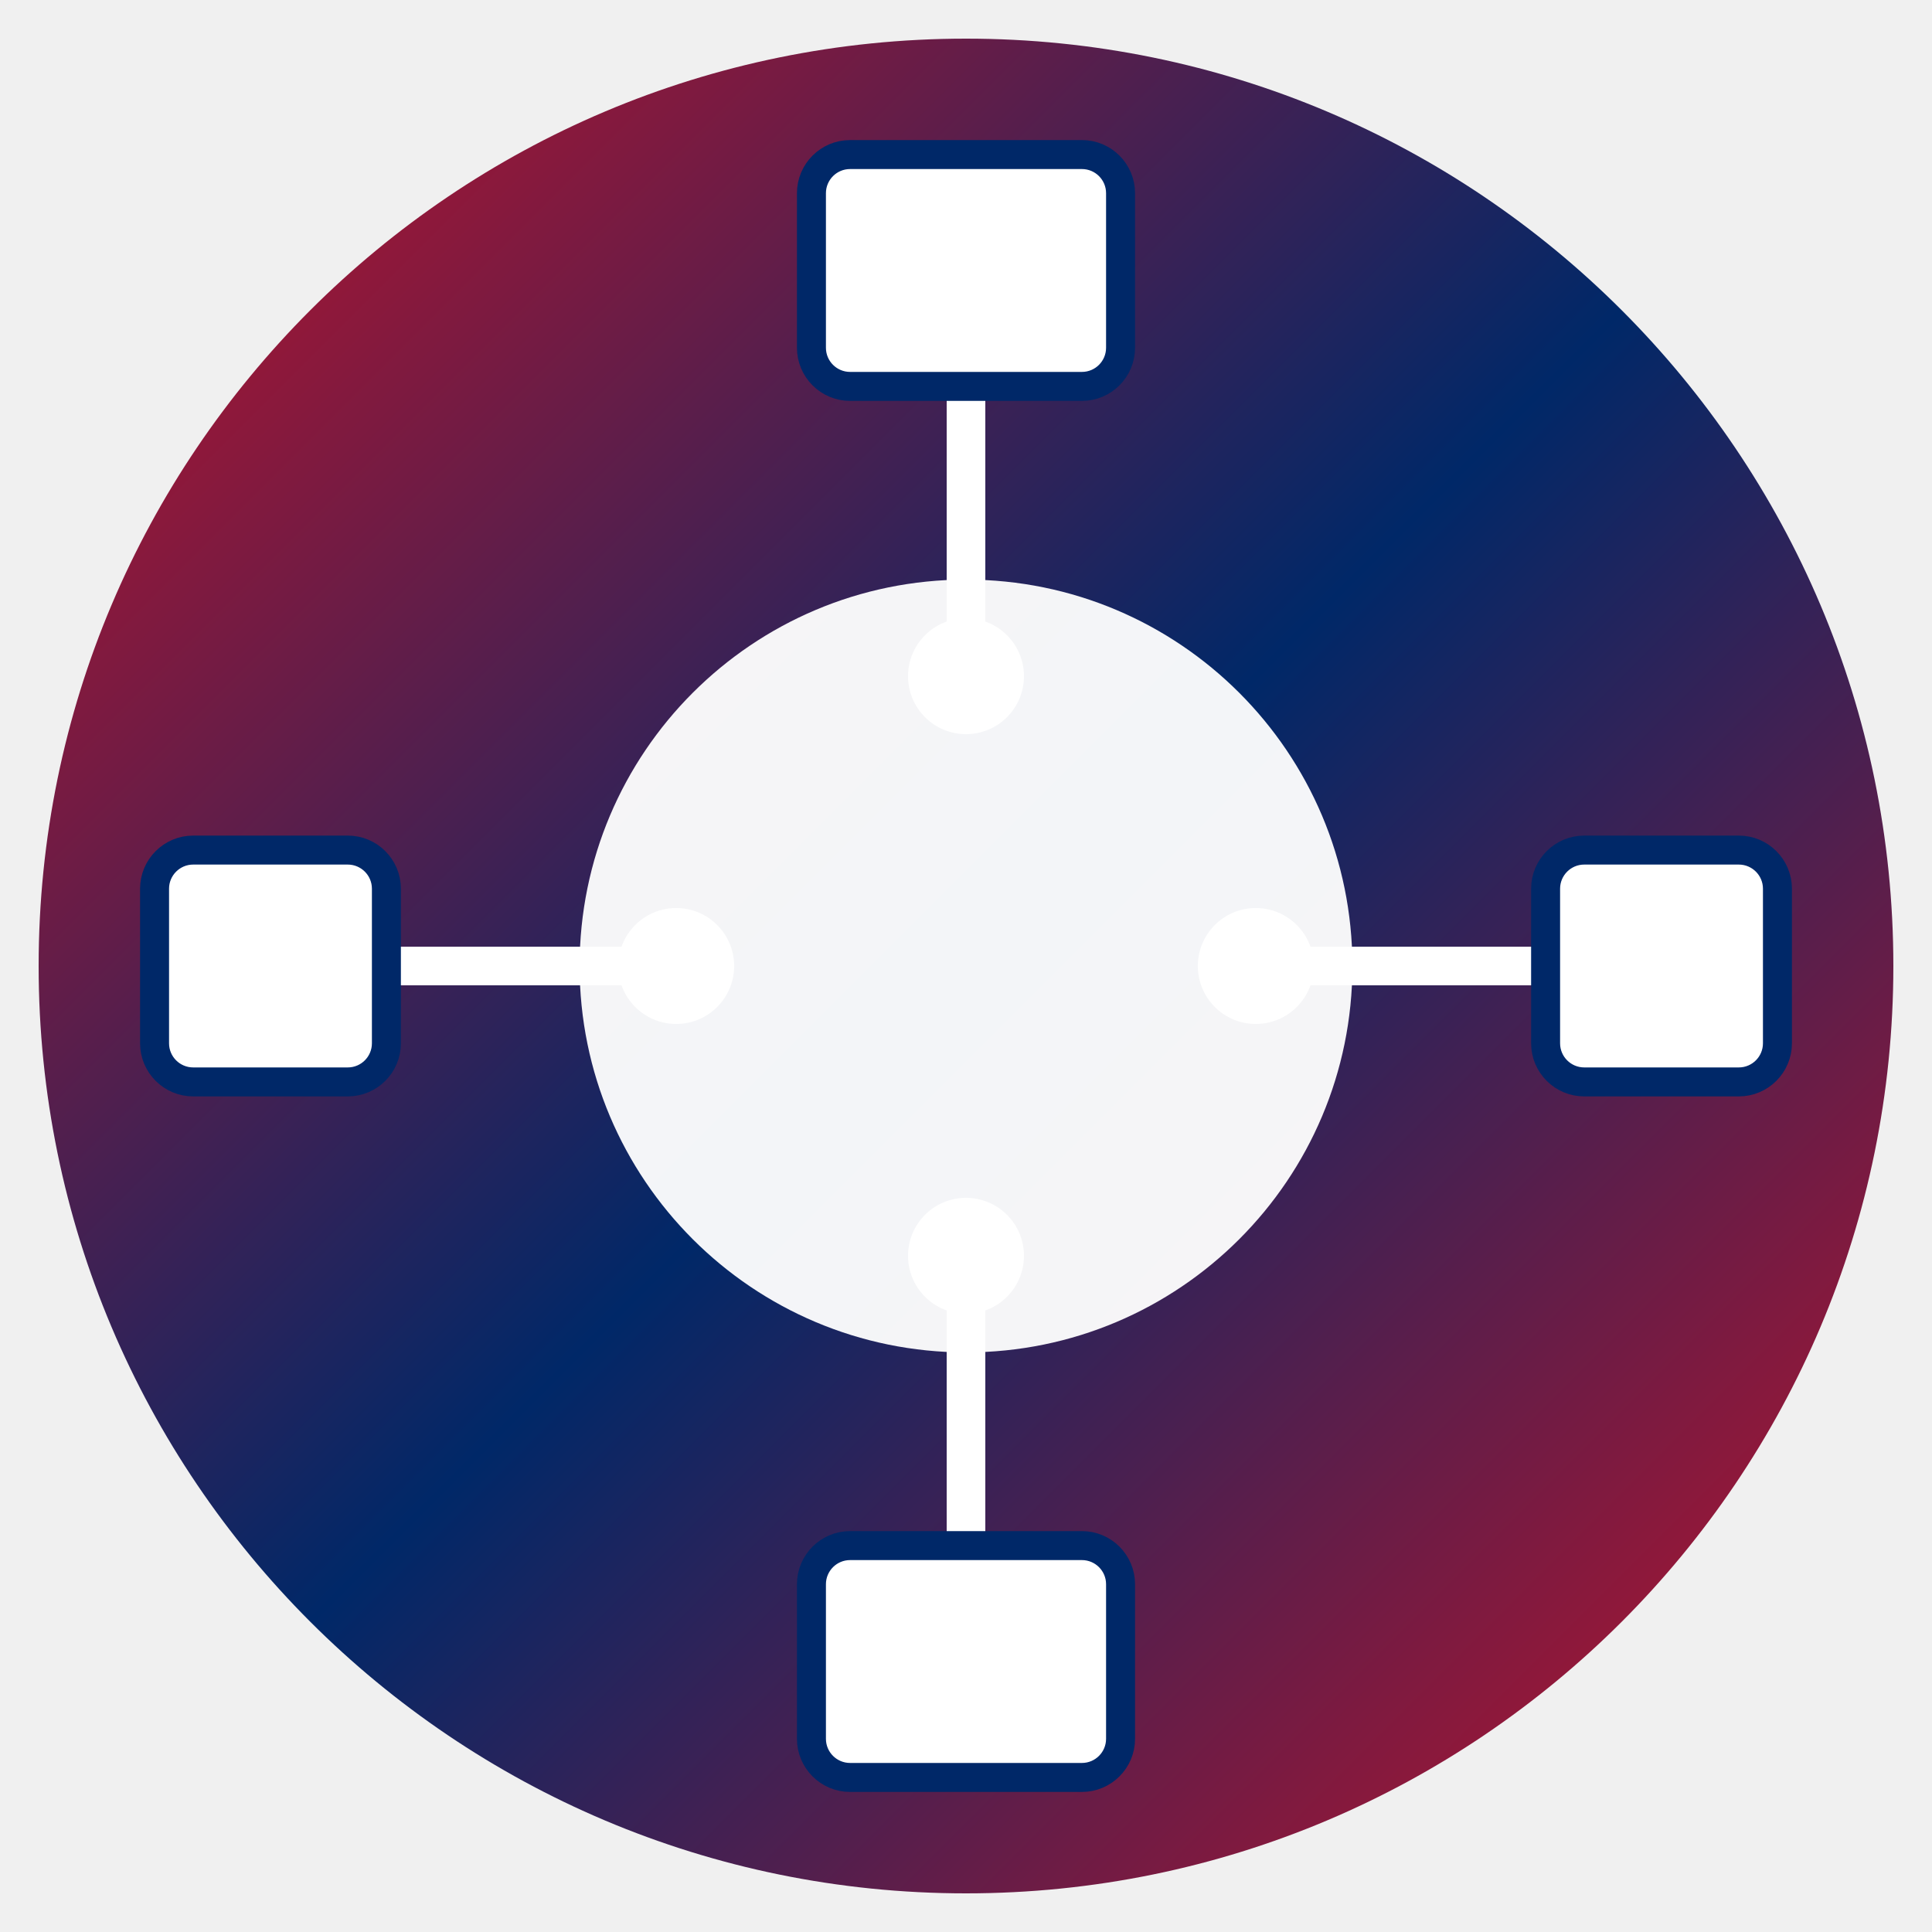
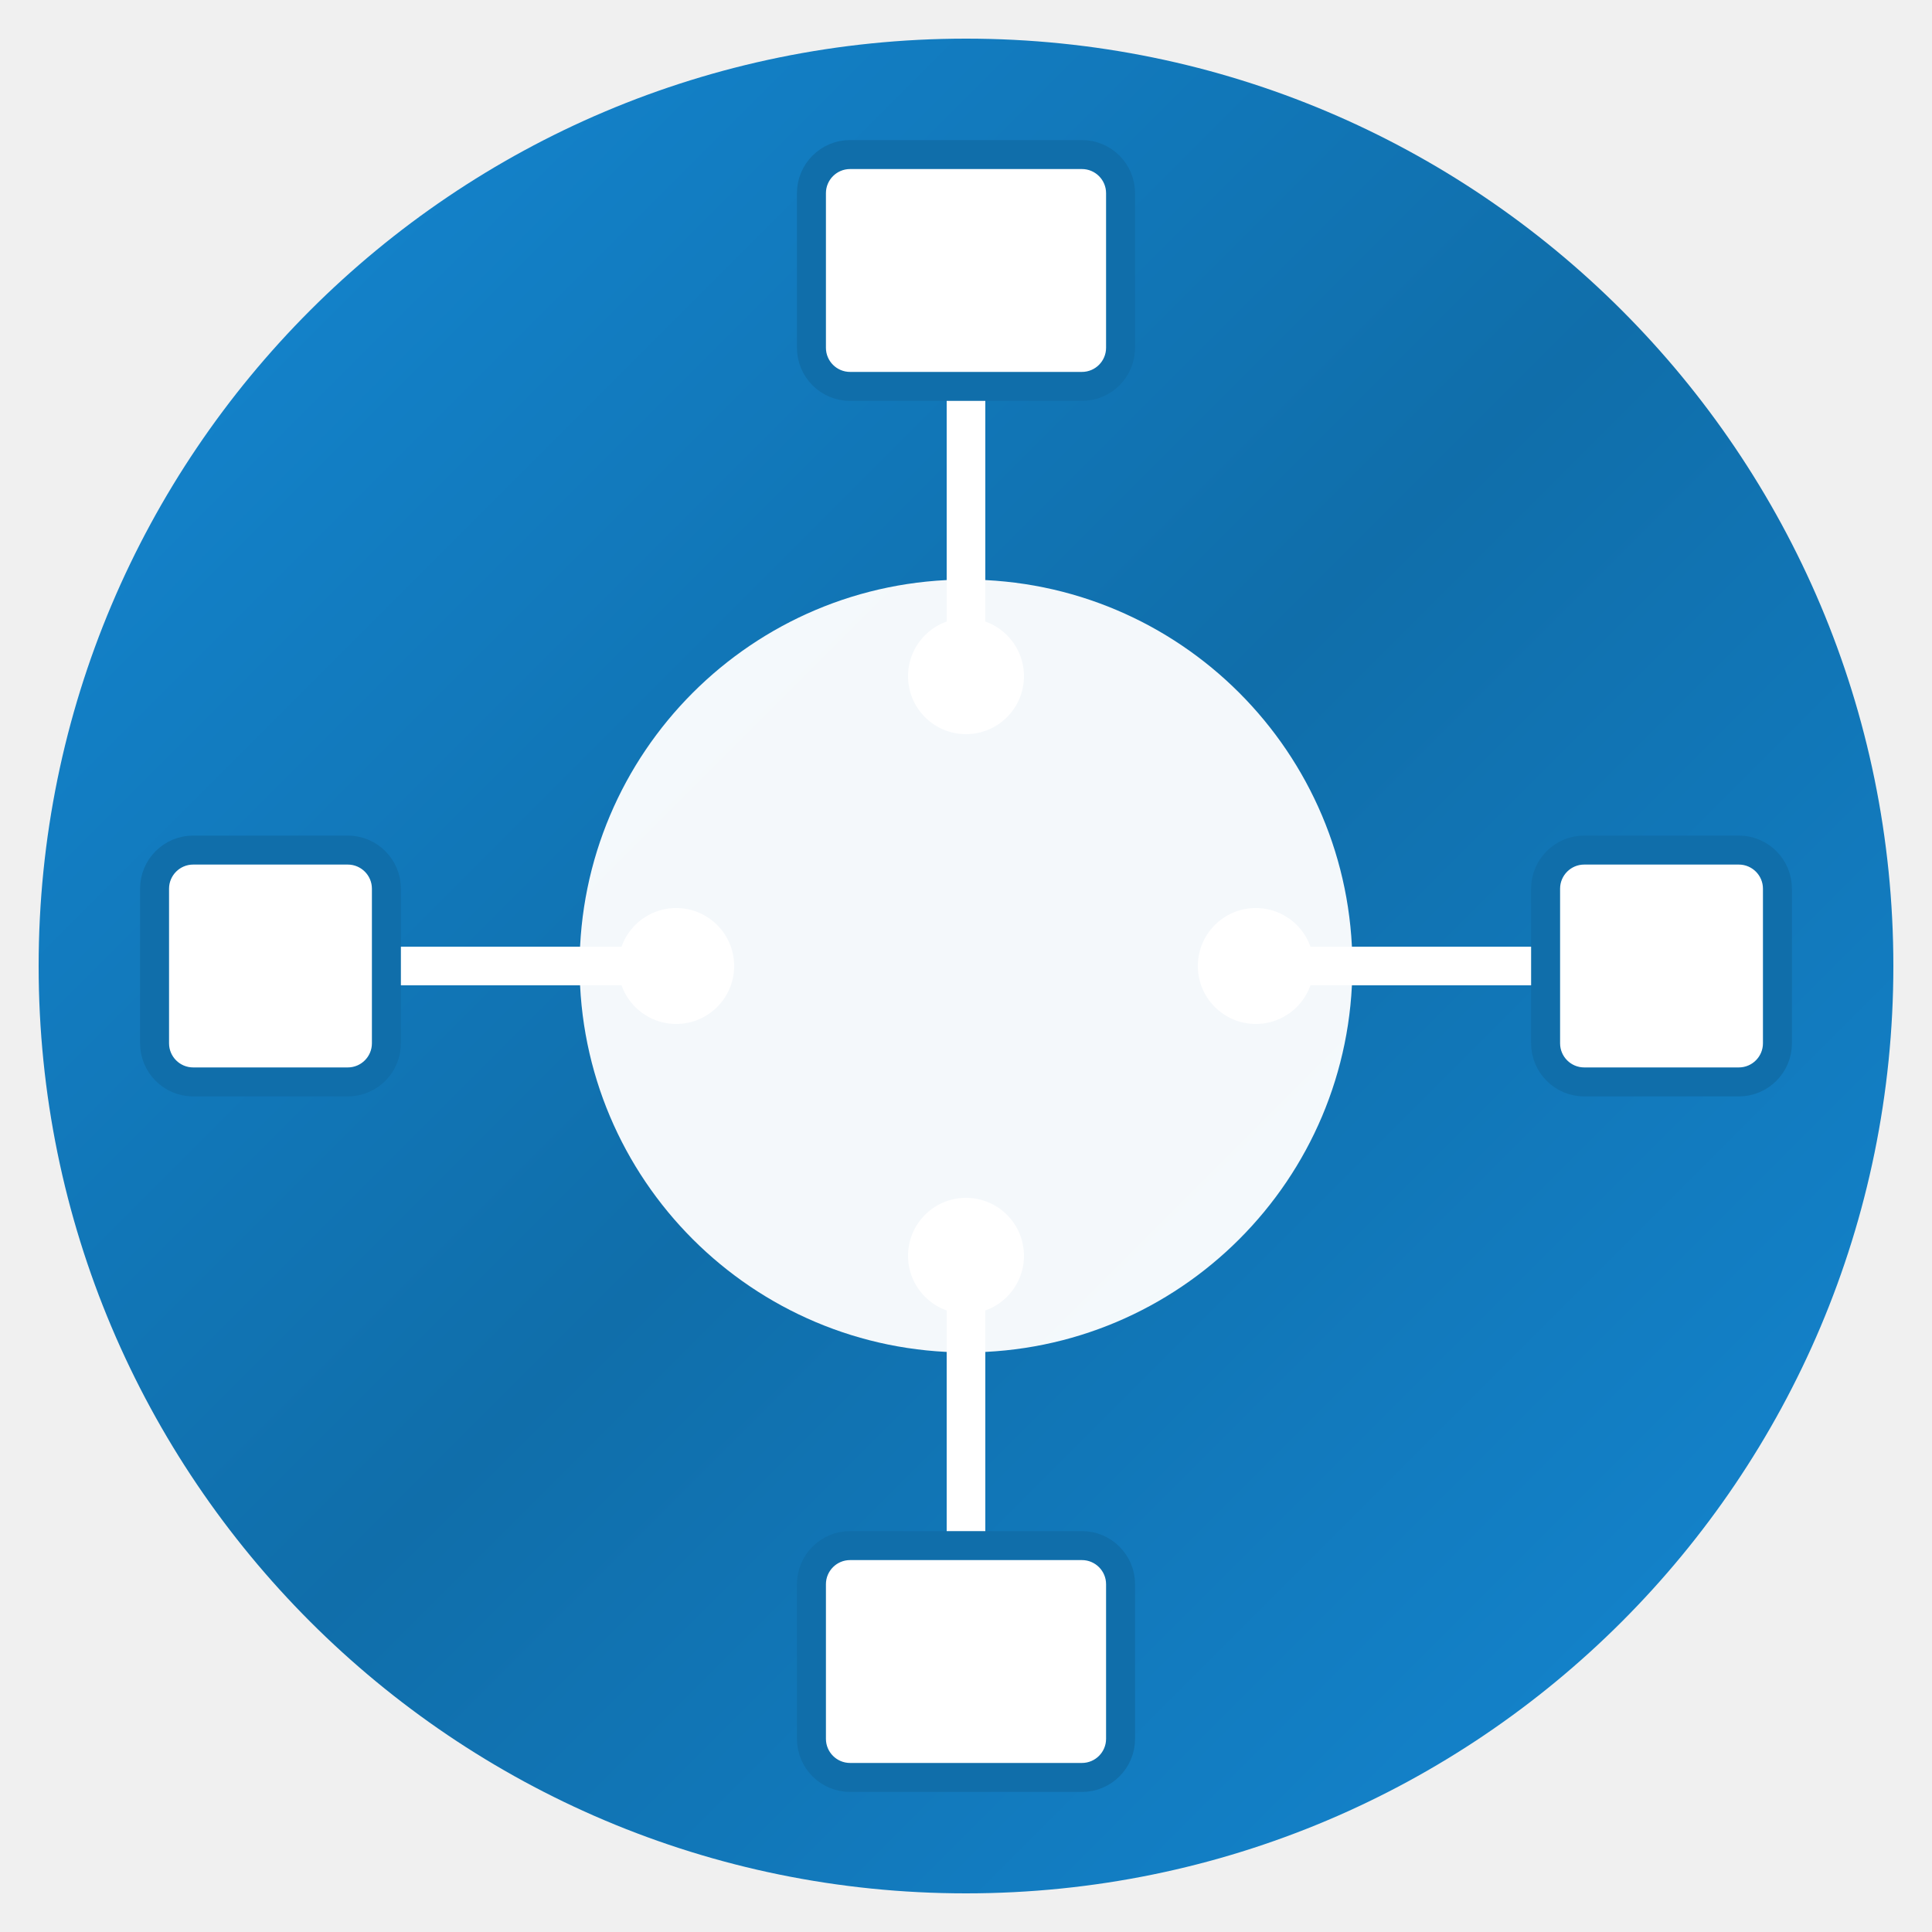
<svg xmlns="http://www.w3.org/2000/svg" width="32" height="32" viewBox="0 0 100 100" fill="none">
  <defs>
    <linearGradient id="logoGradient" x1="0%" y1="0%" x2="100%" y2="100%">
-       <stop offset="0%" stop-color="#CE1126" />
-       <stop offset="50%" stop-color="#002868" />
-       <stop offset="100%" stop-color="#CE1126" />
+       <stop offset="0%" stop-color="rgb(20, 137, 213)" />
+       <stop offset="50%" stop-color="rgb(16, 110, 170)" />
+       <stop offset="100%" stop-color="rgb(20, 137, 213)" />
    </linearGradient>
  </defs>
  <circle cx="50" cy="50" r="48" fill="url(#logoGradient)" />
  <circle cx="50" cy="50" r="20" fill="#FFFFFF" fill-opacity="0.95" />
  <line x1="50" y1="20" x2="50" y2="35" stroke="#FFFFFF" stroke-width="2" stroke-linecap="round" />
  <line x1="80" y1="50" x2="65" y2="50" stroke="#FFFFFF" stroke-width="2" stroke-linecap="round" />
  <line x1="50" y1="80" x2="50" y2="65" stroke="#FFFFFF" stroke-width="2" stroke-linecap="round" />
  <line x1="20" y1="50" x2="35" y2="50" stroke="#FFFFFF" stroke-width="2" stroke-linecap="round" />
-   <rect x="42" y="8" width="16" height="12" rx="2" fill="#FFFFFF" stroke="#002868" stroke-width="1.5" />
-   <rect x="80" y="44" width="12" height="12" rx="2" fill="#FFFFFF" stroke="#002868" stroke-width="1.5" />
-   <rect x="42" y="80" width="16" height="12" rx="2" fill="#FFFFFF" stroke="#002868" stroke-width="1.5" />
-   <rect x="8" y="44" width="12" height="12" rx="2" fill="#FFFFFF" stroke="#002868" stroke-width="1.5" />
+   <rect x="42" y="8" width="16" height="12" rx="2" fill="#FFFFFF" stroke="rgb(16, 110, 170)" stroke-width="1.5" />
+   <rect x="80" y="44" width="12" height="12" rx="2" fill="#FFFFFF" stroke="rgb(16, 110, 170)" stroke-width="1.5" />
+   <rect x="42" y="80" width="16" height="12" rx="2" fill="#FFFFFF" stroke="rgb(16, 110, 170)" stroke-width="1.5" />
+   <rect x="8" y="44" width="12" height="12" rx="2" fill="#FFFFFF" stroke="rgb(16, 110, 170)" stroke-width="1.5" />
  <circle cx="50" cy="35" r="3" fill="#FFFFFF" />
  <circle cx="65" cy="50" r="3" fill="#FFFFFF" />
  <circle cx="50" cy="65" r="3" fill="#FFFFFF" />
  <circle cx="35" cy="50" r="3" fill="#FFFFFF" />
</svg>
